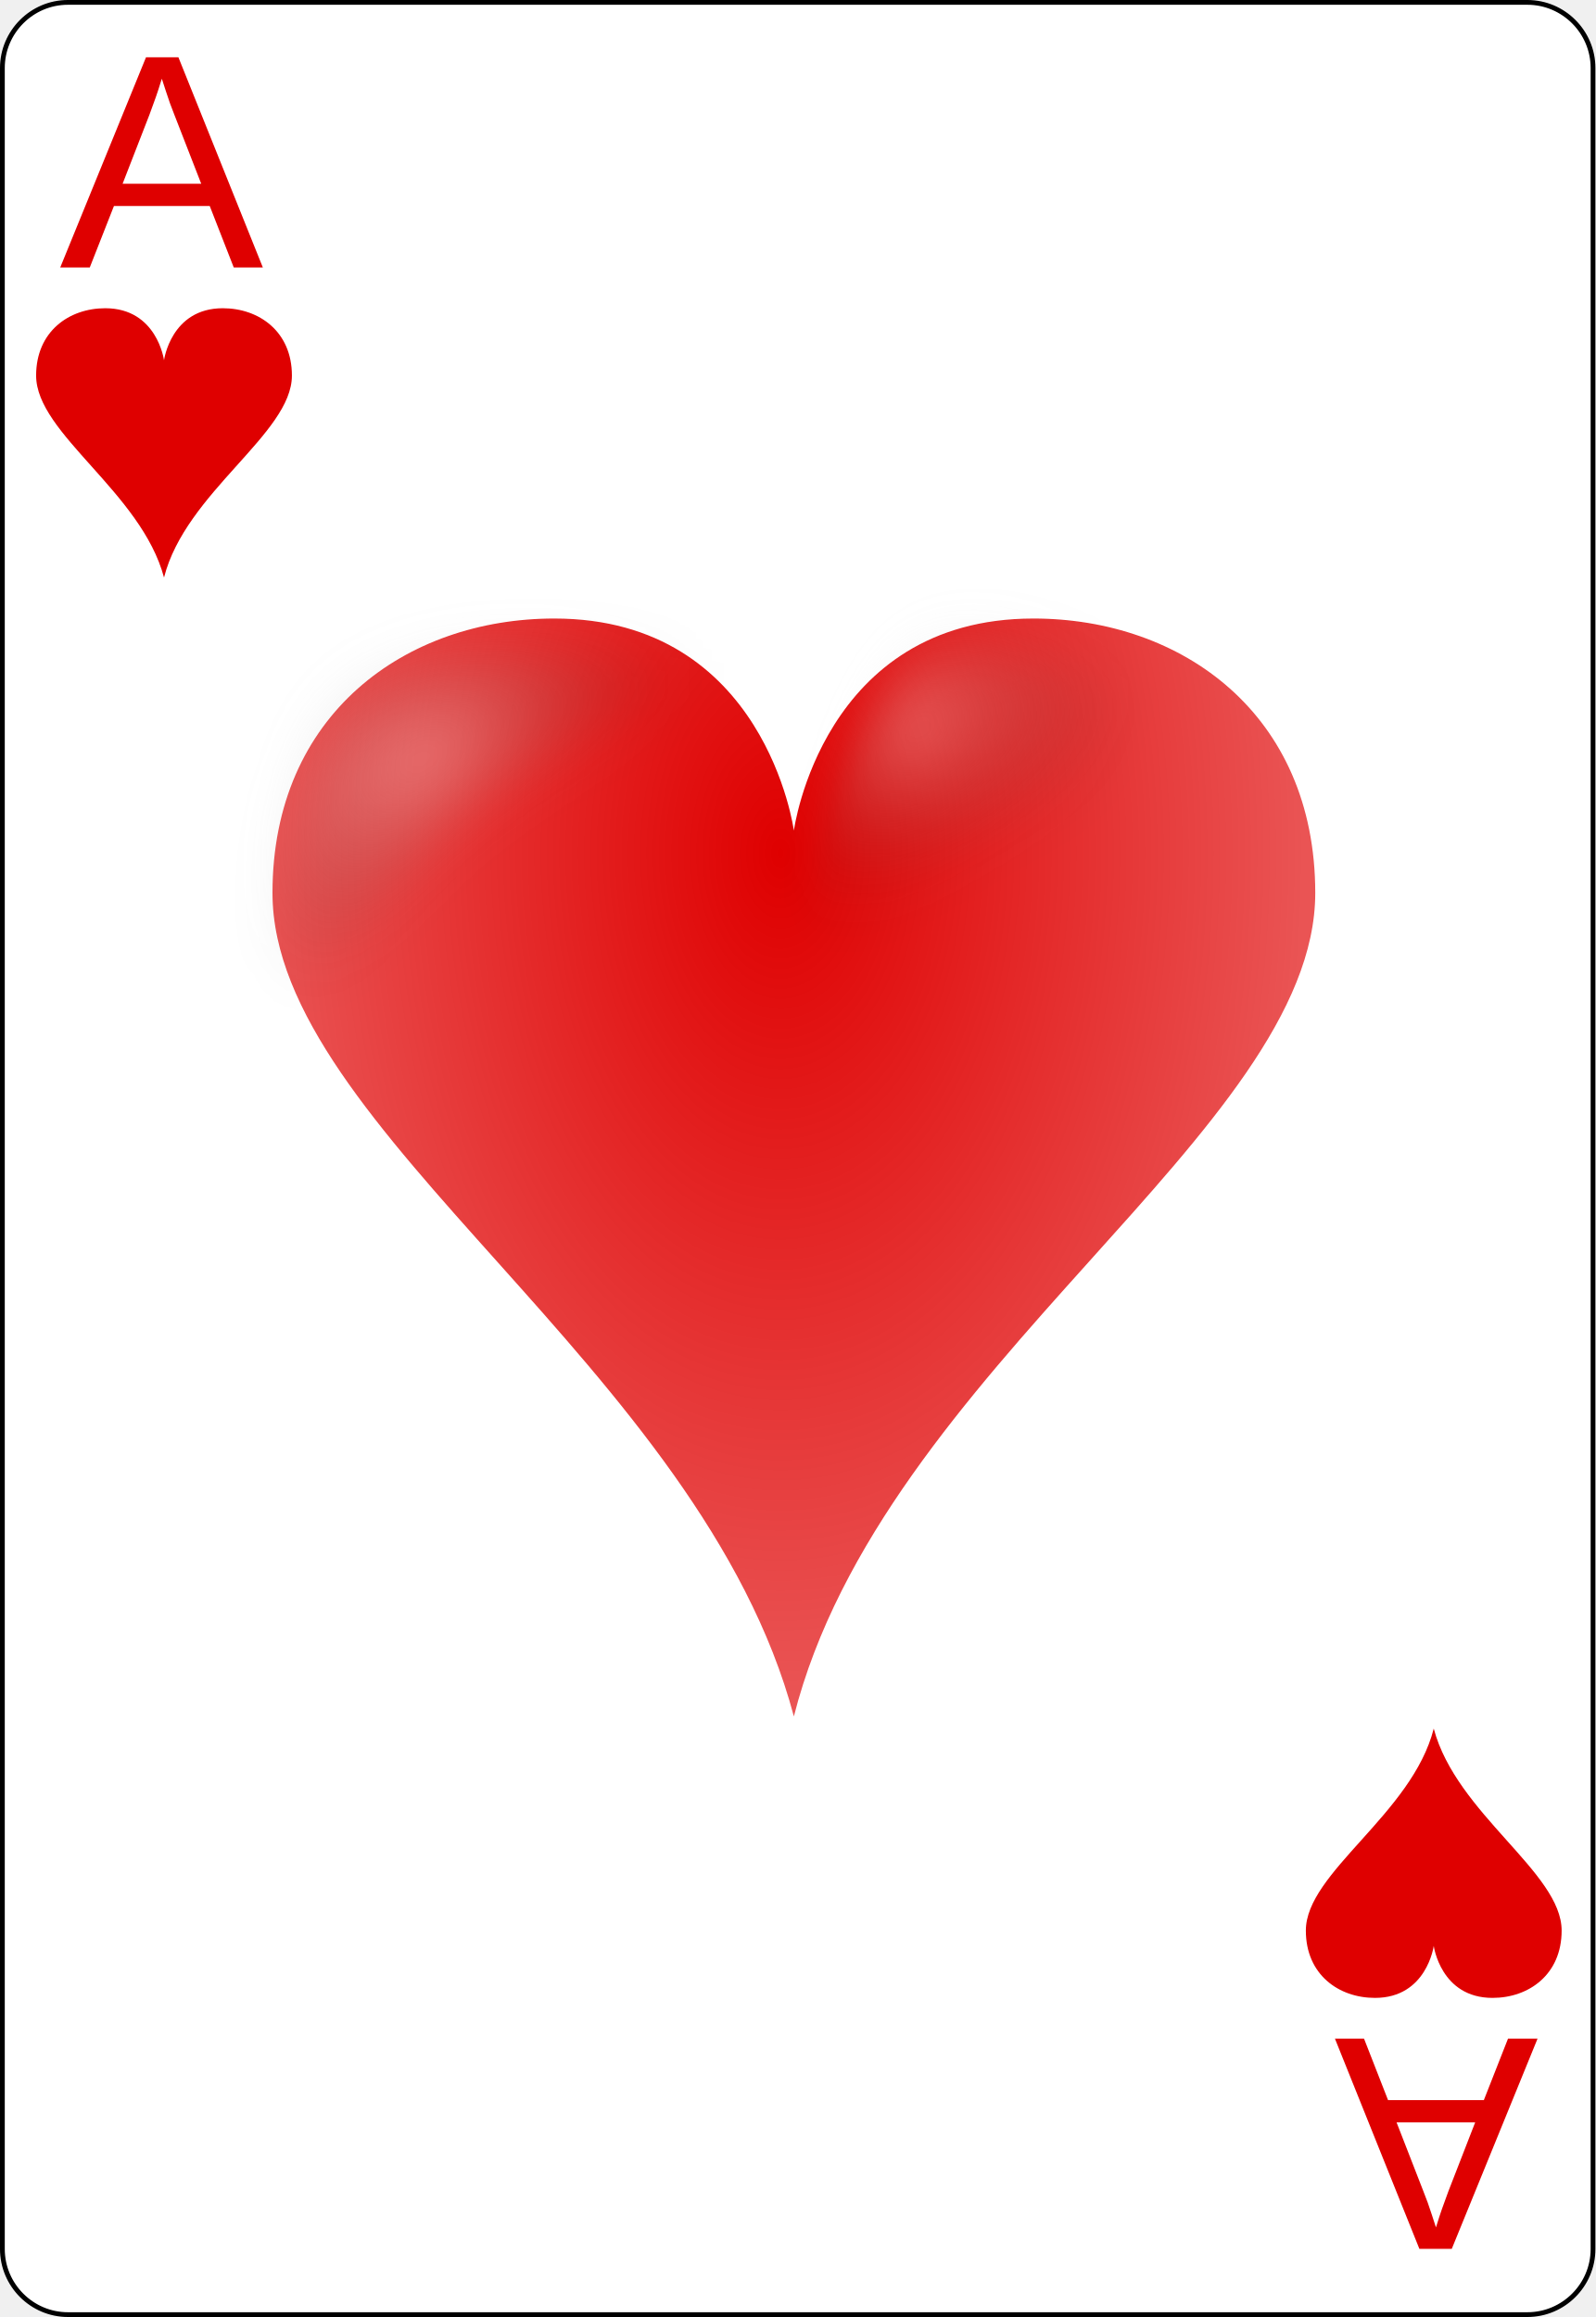
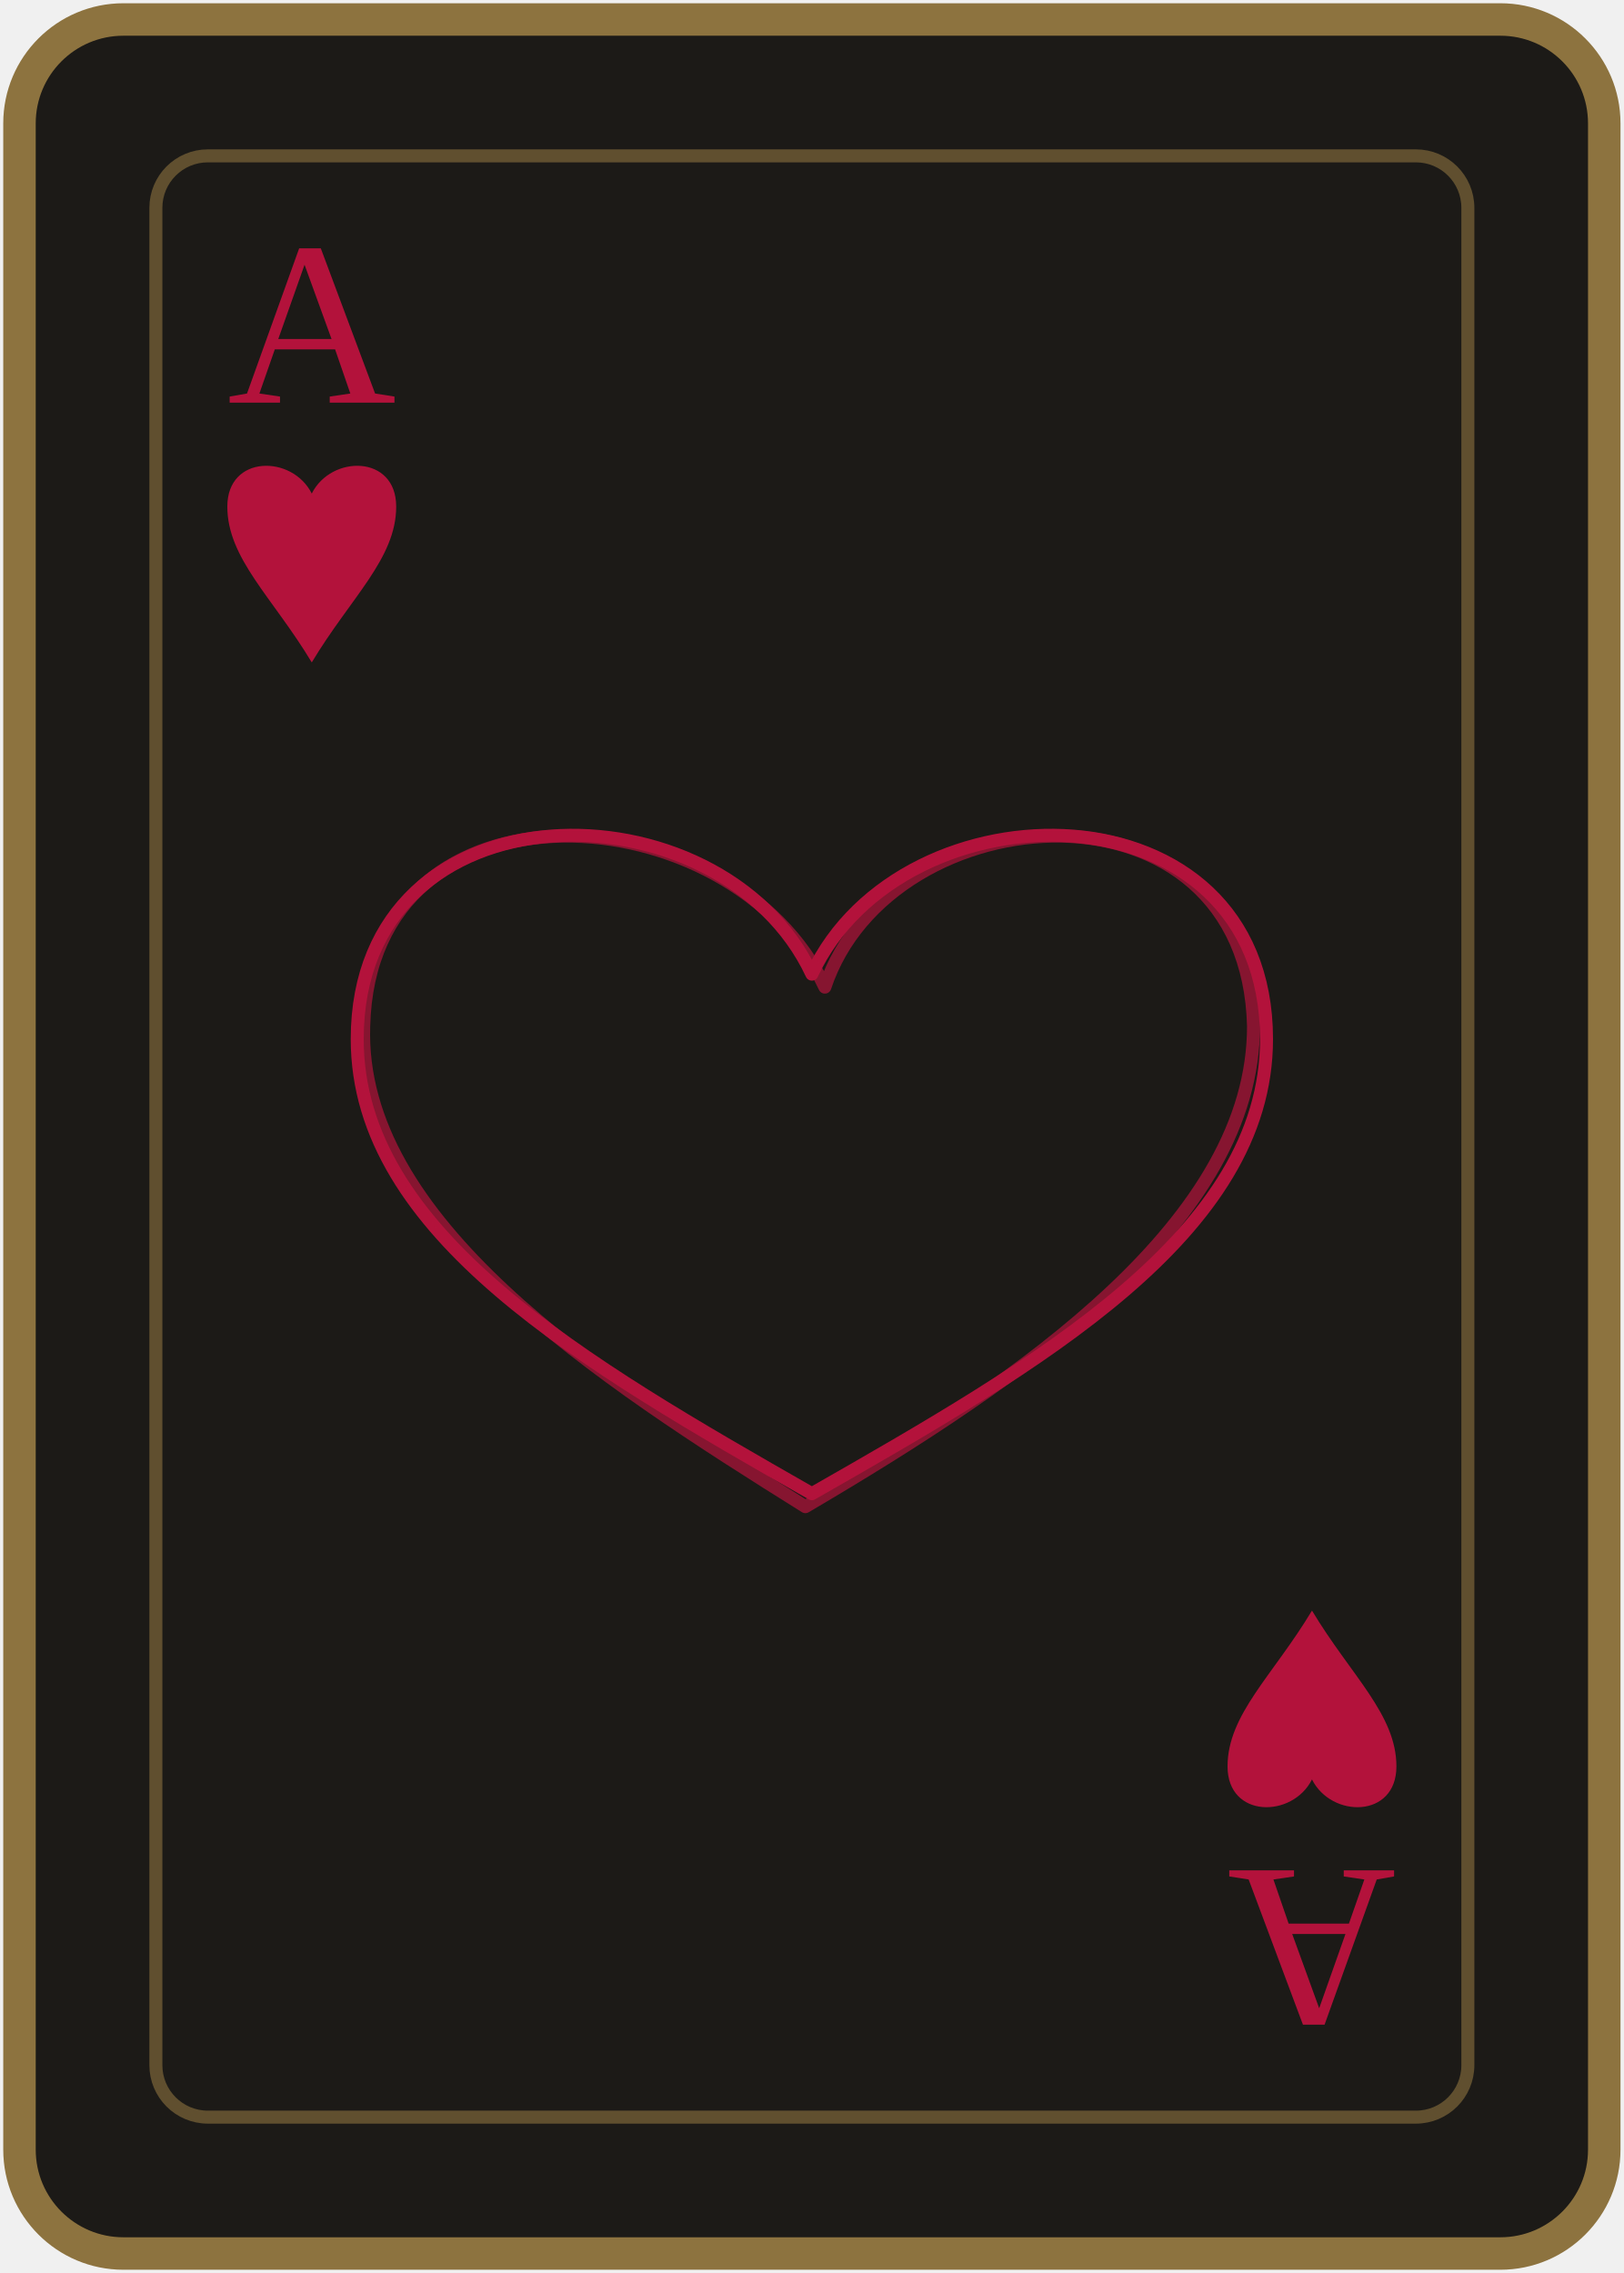
- <svg xmlns="http://www.w3.org/2000/svg" xmlns:xlink="http://www.w3.org/1999/xlink" width="167.087pt" height="242.667pt" viewBox="0 0 167.087 242.667" xml:space="preserve" id="svg2" version="1.1">
-   <defs id="defs41">
-     <radialGradient xlink:href="#linearGradient3773" id="radialGradient3781" cx="-0.158" cy="-8.835" fx="-0.158" fy="-8.835" r="8" gradientTransform="matrix(-1.584269,-0.02349808,0.03071979,-2.477574,-0.2485638,-26.71351)" gradientUnits="userSpaceOnUse" />
-     <linearGradient id="linearGradient3773">
-       <stop style="stop-color:#000000;stop-opacity:1;" offset="0" id="stop3775" />
-       <stop style="stop-color:#000000;stop-opacity:0.649;" offset="1" id="stop3777" />
-     </linearGradient>
-     <radialGradient xlink:href="#linearGradient3773" id="radialGradient3957" cx="-0.158" cy="-8.835" fx="-0.158" fy="-8.835" r="8" gradientTransform="matrix(-1.584269,-0.02349808,0.03071979,-2.477574,-0.2485638,-26.71351)" gradientUnits="userSpaceOnUse" />
-     <linearGradient id="linearGradient3959">
-       <stop style="stop-color:#000000;stop-opacity:1;" offset="0" id="stop3961" />
-       <stop style="stop-color:#000000;stop-opacity:0.649;" offset="1" id="stop3963" />
-     </linearGradient>
-     <radialGradient r="81.903" fy="509.476" fx="168.025" cy="509.476" cx="168.025" gradientTransform="matrix(1.25656,-0.7774064,0.3366382,0.5361257,-221.2021,359.2426)" gradientUnits="userSpaceOnUse" id="radialGradient3975" xlink:href="#linearGradient3784-4" />
-     <linearGradient id="linearGradient3784-4">
-       <stop style="stop-color:#ffffff;stop-opacity:0.435;" offset="0" id="stop3786-8" />
-       <stop style="stop-color:#000000;stop-opacity:0;" offset="1" id="stop3788-6" />
-     </linearGradient>
-     <radialGradient xlink:href="#linearGradient3784-4-5" id="radialGradient3929" gradientUnits="userSpaceOnUse" gradientTransform="matrix(1.25656,-0.7774064,0.3366382,0.5361257,-221.2021,359.2426)" cx="168.025" cy="509.476" fx="168.025" fy="509.476" r="81.903" />
-     <linearGradient id="linearGradient3784-4-5">
-       <stop style="stop-color:#ffffff;stop-opacity:0.489;" offset="0" id="stop3786-8-0" />
-       <stop style="stop-color:#000000;stop-opacity:0;" offset="1" id="stop3788-6-3" />
-     </linearGradient>
-     <radialGradient xlink:href="#linearGradient3784-4-1" id="radialGradient3927" gradientUnits="userSpaceOnUse" gradientTransform="matrix(1.25656,-0.7774064,0.3366382,0.5361257,-221.2021,359.2426)" cx="168.025" cy="509.476" fx="168.025" fy="509.476" r="81.903" />
-     <linearGradient id="linearGradient3784-4-1">
-       <stop style="stop-color:#ffffff;stop-opacity:0.237;" offset="0" id="stop3786-8-03" />
-       <stop style="stop-color:#000000;stop-opacity:0;" offset="1" id="stop3788-6-6" />
-     </linearGradient>
-     <radialGradient xlink:href="#linearGradient3768" id="radialGradient3776" cx="-0.206" cy="-4.579" fx="-0.206" fy="-4.579" r="8" gradientTransform="matrix(-1,0,0,-1.720176,-0.4120407,-13.02719)" gradientUnits="userSpaceOnUse" />
-     <linearGradient id="linearGradient3768">
-       <stop style="stop-color:#df0000;stop-opacity:1;" offset="0" id="stop3770" />
-       <stop style="stop-color:#df0000;stop-opacity:0.672;" offset="1" id="stop3772" />
-     </linearGradient>
-     <radialGradient r="81.903" fy="511.223" fx="171.487" cy="511.223" cx="171.487" gradientTransform="matrix(1.152989,-0.6739155,0.3948202,0.6754904,-233.6326,270.4008)" gradientUnits="userSpaceOnUse" id="radialGradient4013" xlink:href="#linearGradient3784-4-6" />
-     <linearGradient id="linearGradient3784-4-6">
-       <stop style="stop-color:#ffffff;stop-opacity:0.313;" offset="0" id="stop3786-8-8" />
-       <stop style="stop-color:#000000;stop-opacity:0;" offset="1" id="stop3788-6-8" />
-     </linearGradient>
-     <filter color-interpolation-filters="sRGB" id="filter3834-6" x="-0.139" width="1.279" y="-0.162" height="1.325">
-       <feGaussianBlur stdDeviation="9.511" id="feGaussianBlur3836-6" />
-     </filter>
-     <radialGradient r="81.903" fy="492.632" fx="159.354" cy="492.632" cx="159.354" gradientTransform="matrix(1.089478,-0.715138,0.4464527,0.6562658,-244.9333,290.9185)" gradientUnits="userSpaceOnUse" id="radialGradient4013-8" xlink:href="#linearGradient3784-4-2" />
-     <linearGradient id="linearGradient3784-4-2">
-       <stop style="stop-color:#ffffff;stop-opacity:0.29;" offset="0" id="stop3786-8-1" />
-       <stop style="stop-color:#000000;stop-opacity:0;" offset="1" id="stop3788-6-5" />
-     </linearGradient>
-     <filter color-interpolation-filters="sRGB" id="filter3834-6-3" x="-0.139" width="1.279" y="-0.162" height="1.325">
-       <feGaussianBlur stdDeviation="9.511" id="feGaussianBlur3836-6-3" />
-     </filter>
-     <radialGradient r="81.903" fy="492.632" fx="159.354" cy="492.632" cx="159.354" gradientTransform="matrix(1.089478,-0.715138,0.4464527,0.6562658,-244.9333,290.9185)" gradientUnits="userSpaceOnUse" id="radialGradient3073" xlink:href="#linearGradient3784-4-2" />
+ <svg xmlns="http://www.w3.org/2000/svg" viewBox="0 0 250 350" width="250" height="350" class="op-face">
+   <defs>
+     <style>
+       .op-face .op-bg {
+         fill: var(--op-color-neutral-minus-eight, #1c1a17);
+       }
+ 
+       /* opposite of the app's neutral background: light mode default is dark,
+          dark mode flips it light */
+       @media (prefers-color-scheme: dark) {
+         .op-face .op-bg {
+           fill: var(--op-color-neutral-plus-eight, #f5f4f2);
+         }
+       }
+ 
+       .op-face .op-border {
+         fill: none;
+         stroke: var(--op-color-primary-base, #8d733f);
+         stroke-width: 5;
+       }
+ 
+       .op-face .op-border-inner {
+         fill: none;
+         stroke: var(--op-color-primary-base, #8d733f);
+         stroke-width: 2;
+         opacity: 0.6;
+       }
+ 
+       .op-face .op-emblem-line {
+         fill: none;
+         stroke: var(--op-color-alerts-danger-base, #b3123b);
+         stroke-width: 2;
+         stroke-linecap: round;
+         stroke-linejoin: round;
+       }
+ 
+       .op-face .op-emblem-fill {
+         fill: var(--op-color-alerts-danger-base, #b3123b);
+       }
+ 
+       .op-face .op-index {
+         fill: var(--op-color-alerts-danger-base, #b3123b);
+         font-family: Georgia, 'Times New Roman', serif;
+         font-size: 36px;
+         text-anchor: middle;
+       }
+     </style>
  </defs>
-   <g id="Layer_x0020_1" style="fill-rule:nonzero;clip-rule:nonzero;stroke:#000000;stroke-miterlimit:4;">
-     <path style="fill:#FFFFFF;stroke-width:0.5;" d="M166.837,235.548c0,3.777-3.087,6.869-6.871,6.869H7.111c-3.775,0-6.861-3.092-6.861-6.869V7.12C0.25,3.343,3.336,0.25,7.111,0.25h152.855    c3.784,0,6.871,3.093,6.871,6.87v228.428z" id="path5" />
-     <g style="stroke:none;" id="g7">
-       <g id="g9">
- 				
- 			</g>
+   <g class="op-card">
+     <rect class="op-bg" x="3" y="3" width="244" height="344" rx="16" />
+     <rect class="op-border" x="3" y="3" width="244" height="344" rx="16" />
+     <rect class="op-border-inner" x="24" y="24" width="202" height="302" rx="8" />
+     <g transform="translate(48 62)">
+       <text class="op-index" x="0" y="0">A</text>
+       <path class="op-emblem-fill" d="M 0 14 C -3 8 -13 8 -13 16 C -13 24 -6 30 0 40 C 6 30 13 24 13 16 C 13 8 3 8 0 14 Z" />
    </g>
-     <g id="g15">
- 			
- 		</g>
-     <g id="g19">
- 			
- 		</g>
-     <g style="stroke:none;" id="g23">
-       <g id="g25">
- 				
- 			</g>
+     <g transform="translate(202 288) rotate(180)">
+       <text class="op-index" x="0" y="0">A</text>
+       <path class="op-emblem-fill" d="M 0 14 C -3 8 -13 8 -13 16 C -13 24 -6 30 0 40 C 6 30 13 24 13 16 C 13 8 3 8 0 14 Z" />
    </g>
-     <g style="stroke:none;" id="g31">
-       <g id="g33">
- 				
- 			</g>
+     <g transform="translate(125 175)">
+       <path class="op-emblem-line" d="M 0 -25 C -14 -55 -70 -55 -70 -15 C -70 15 -35 35 0 55 C 35 35 70 15 70 -15 C 70 -55 14 -55 0 -25 Z" />
+       <path class="op-emblem-line" opacity="0.7" d="M 2 -23 C -12 -53 -68 -57 -69 -17 C -70 13 -33 37 -1 57 C 33 37 68 13 68 -17 C 67 -57 12 -53 2 -23 Z" />
    </g>
  </g>
-   <text xml:space="preserve" style="font-size:32px;font-style:normal;font-weight:normal;line-height:125%;letter-spacing:0px;word-spacing:0px;fill:#df0000;fill-opacity:1;stroke:none;font-family:Bitstream Vera Sans" x="6.246" y="28.013" id="text3788">
-     <tspan id="tspan3790" x="6.246" y="28.013" style="font-style:normal;font-variant:normal;font-weight:normal;font-stretch:normal;font-family:Arial;-inkscape-font-specification:Arial;fill:#df0000;fill-opacity:1">A</tspan>
-   </text>
-   <g transform="matrix(0.1968698,0,0,0.1968698,11.54991,16.86967)" id="g3036">
-     <g style="stroke:none" id="layer1-9" transform="matrix(34.67063,0,0,32.44841,363.6508,535.3979)">
-       <path d="M 3.676,-9 C 0.433,-9 0,-5.523 0,-5.523 0,-5.523 -0.433,-9 -3.676,-9 -5.946,-9 -8,-7.441 -8,-4.5 -8,-0.614 -1.421,3.294 0,9 1.352,3.299 8,-0.614 8,-4.5 8,-7.441 5.946,-9 3.676,-9 z" id="hl" style="fill:url(#radialGradient3776);fill-opacity:1;stroke:none" />
-     </g>
-     <path transform="matrix(1.484247,0,0,1.537104,-80.68896,-450.5936)" id="path3762-6-4" d="m 117.301,604.266 c 0,0 -8.068,-94.95 22.857,-122.857 34.761,-31.369 140,-11.429 140,-11.429 0,0 -71.54,24.838 -100,48.571 -27.21,22.692 -62.857,85.714 -62.857,85.714 z" style="fill:url(#radialGradient4013);fill-opacity:1;stroke:none;filter:url(#filter3834-6)" />
-     <path transform="matrix(1.153293,0.3378255,-0.3292825,1.401643,422.9377,-451.9048)" id="path3762-6-2-3" d="m 117.301,604.266 c 0,0 -8.068,-94.95 22.857,-122.857 34.761,-31.369 140,-11.429 140,-11.429 0,0 -63.093,37.071 -91.553,60.804 -27.21,22.692 -71.305,73.481 -71.305,73.481 z" style="fill:url(#radialGradient3073);fill-opacity:1;stroke:none;filter:url(#filter3834-6-3)" />
-   </g>
-   <g transform="matrix(1.674307,0,0,1.566992,17.17751,46.38532)" id="layer1-9-6" style="fill:#df0000;fill-opacity:1">
-     <path style="fill:#df0000;fill-opacity:1" id="hl-8" d="M 3.676,-9 C 0.433,-9 0,-5.523 0,-5.523 0,-5.523 -0.433,-9 -3.676,-9 -5.946,-9 -8,-7.441 -8,-4.5 -8,-0.614 -1.421,3.294 0,9 1.352,3.299 8,-0.614 8,-4.5 8,-7.441 5.946,-9 3.676,-9 z" />
-   </g>
-   <text xml:space="preserve" style="font-size:32px;font-style:normal;font-weight:normal;line-height:125%;letter-spacing:0px;word-spacing:0px;fill:#df0000;fill-opacity:1;stroke:none;font-family:Bitstream Vera Sans" x="-161.088" y="-213.515" id="text3788-4" transform="scale(-1,-1)">
-     <tspan id="tspan3790-3" x="-161.088" y="-213.515" style="font-style:normal;font-variant:normal;font-weight:normal;font-stretch:normal;fill:#df0000;fill-opacity:1;font-family:Arial;-inkscape-font-specification:Arial">A</tspan>
-   </text>
-   <g transform="matrix(-1.674307,0,0,-1.566992,150.156,195.1431)" id="layer1-9-6-5" style="fill:#df0000;fill-opacity:1">
-     <path style="fill:#df0000;fill-opacity:1" id="hl-8-1" d="M 3.676,-9 C 0.433,-9 0,-5.523 0,-5.523 0,-5.523 -0.433,-9 -3.676,-9 -5.946,-9 -8,-7.441 -8,-4.5 -8,-0.614 -1.421,3.294 0,9 1.352,3.299 8,-0.614 8,-4.5 8,-7.441 5.946,-9 3.676,-9 z" />
-   </g>
</svg>
